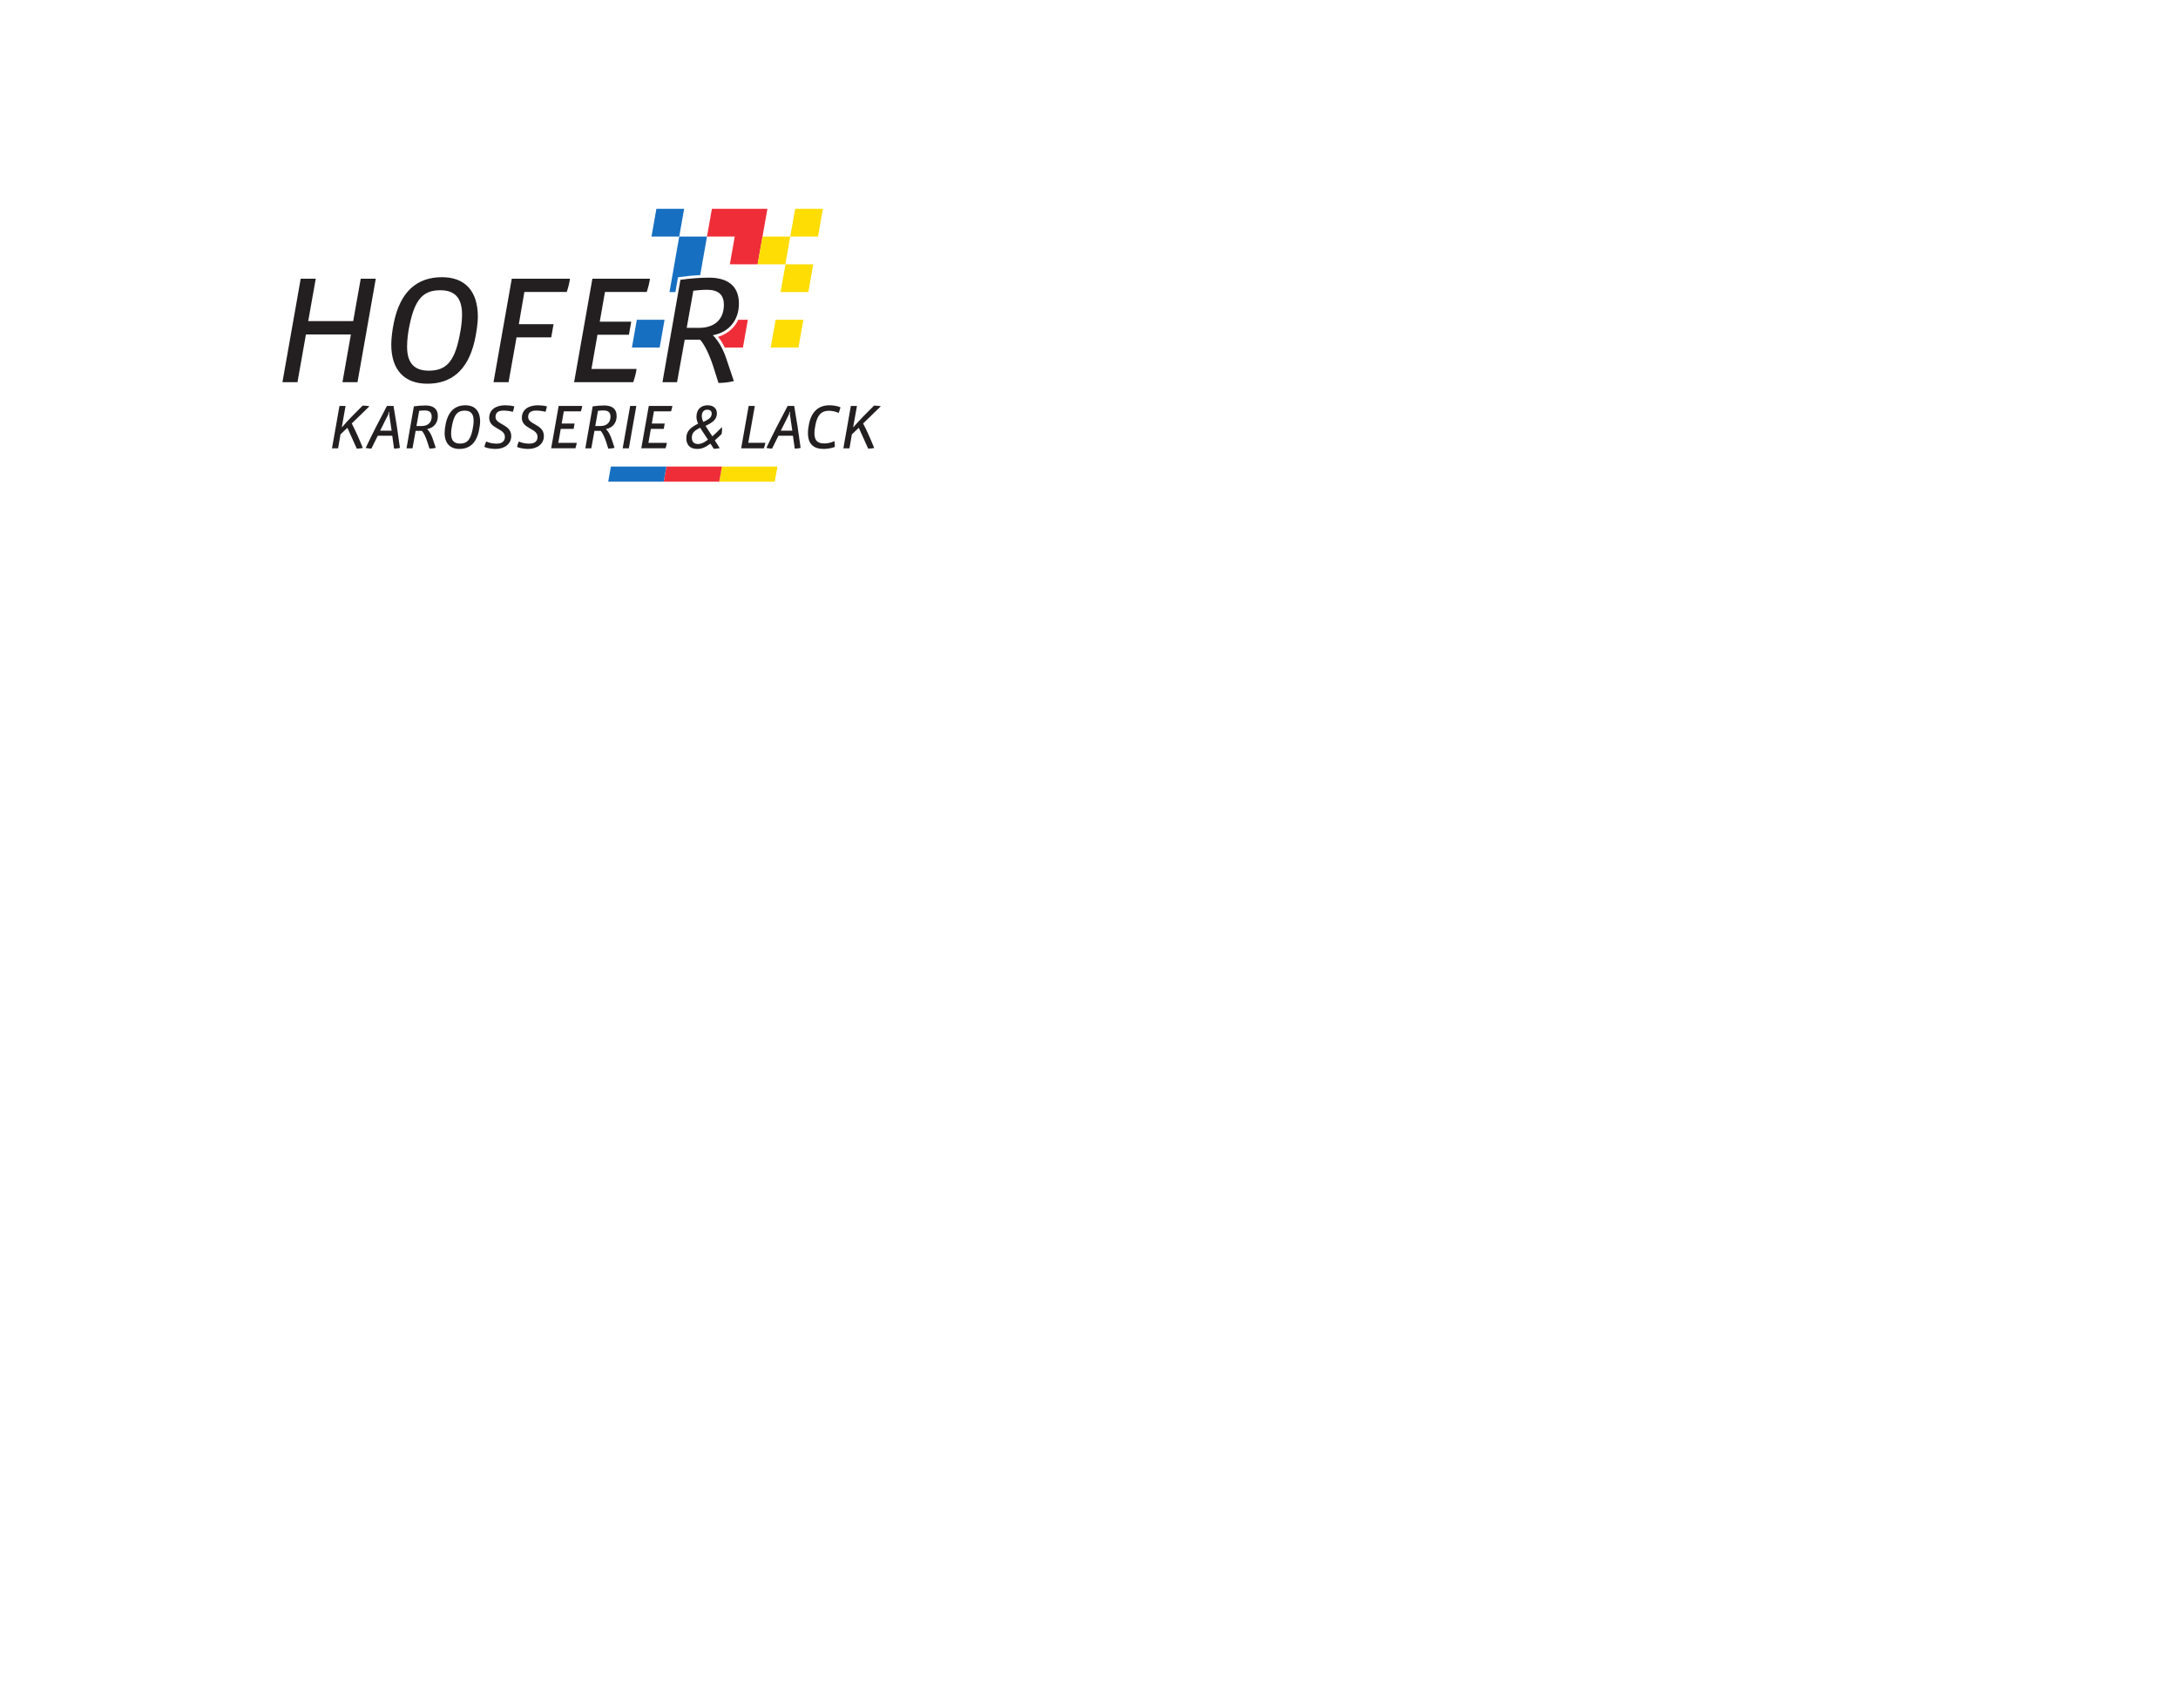
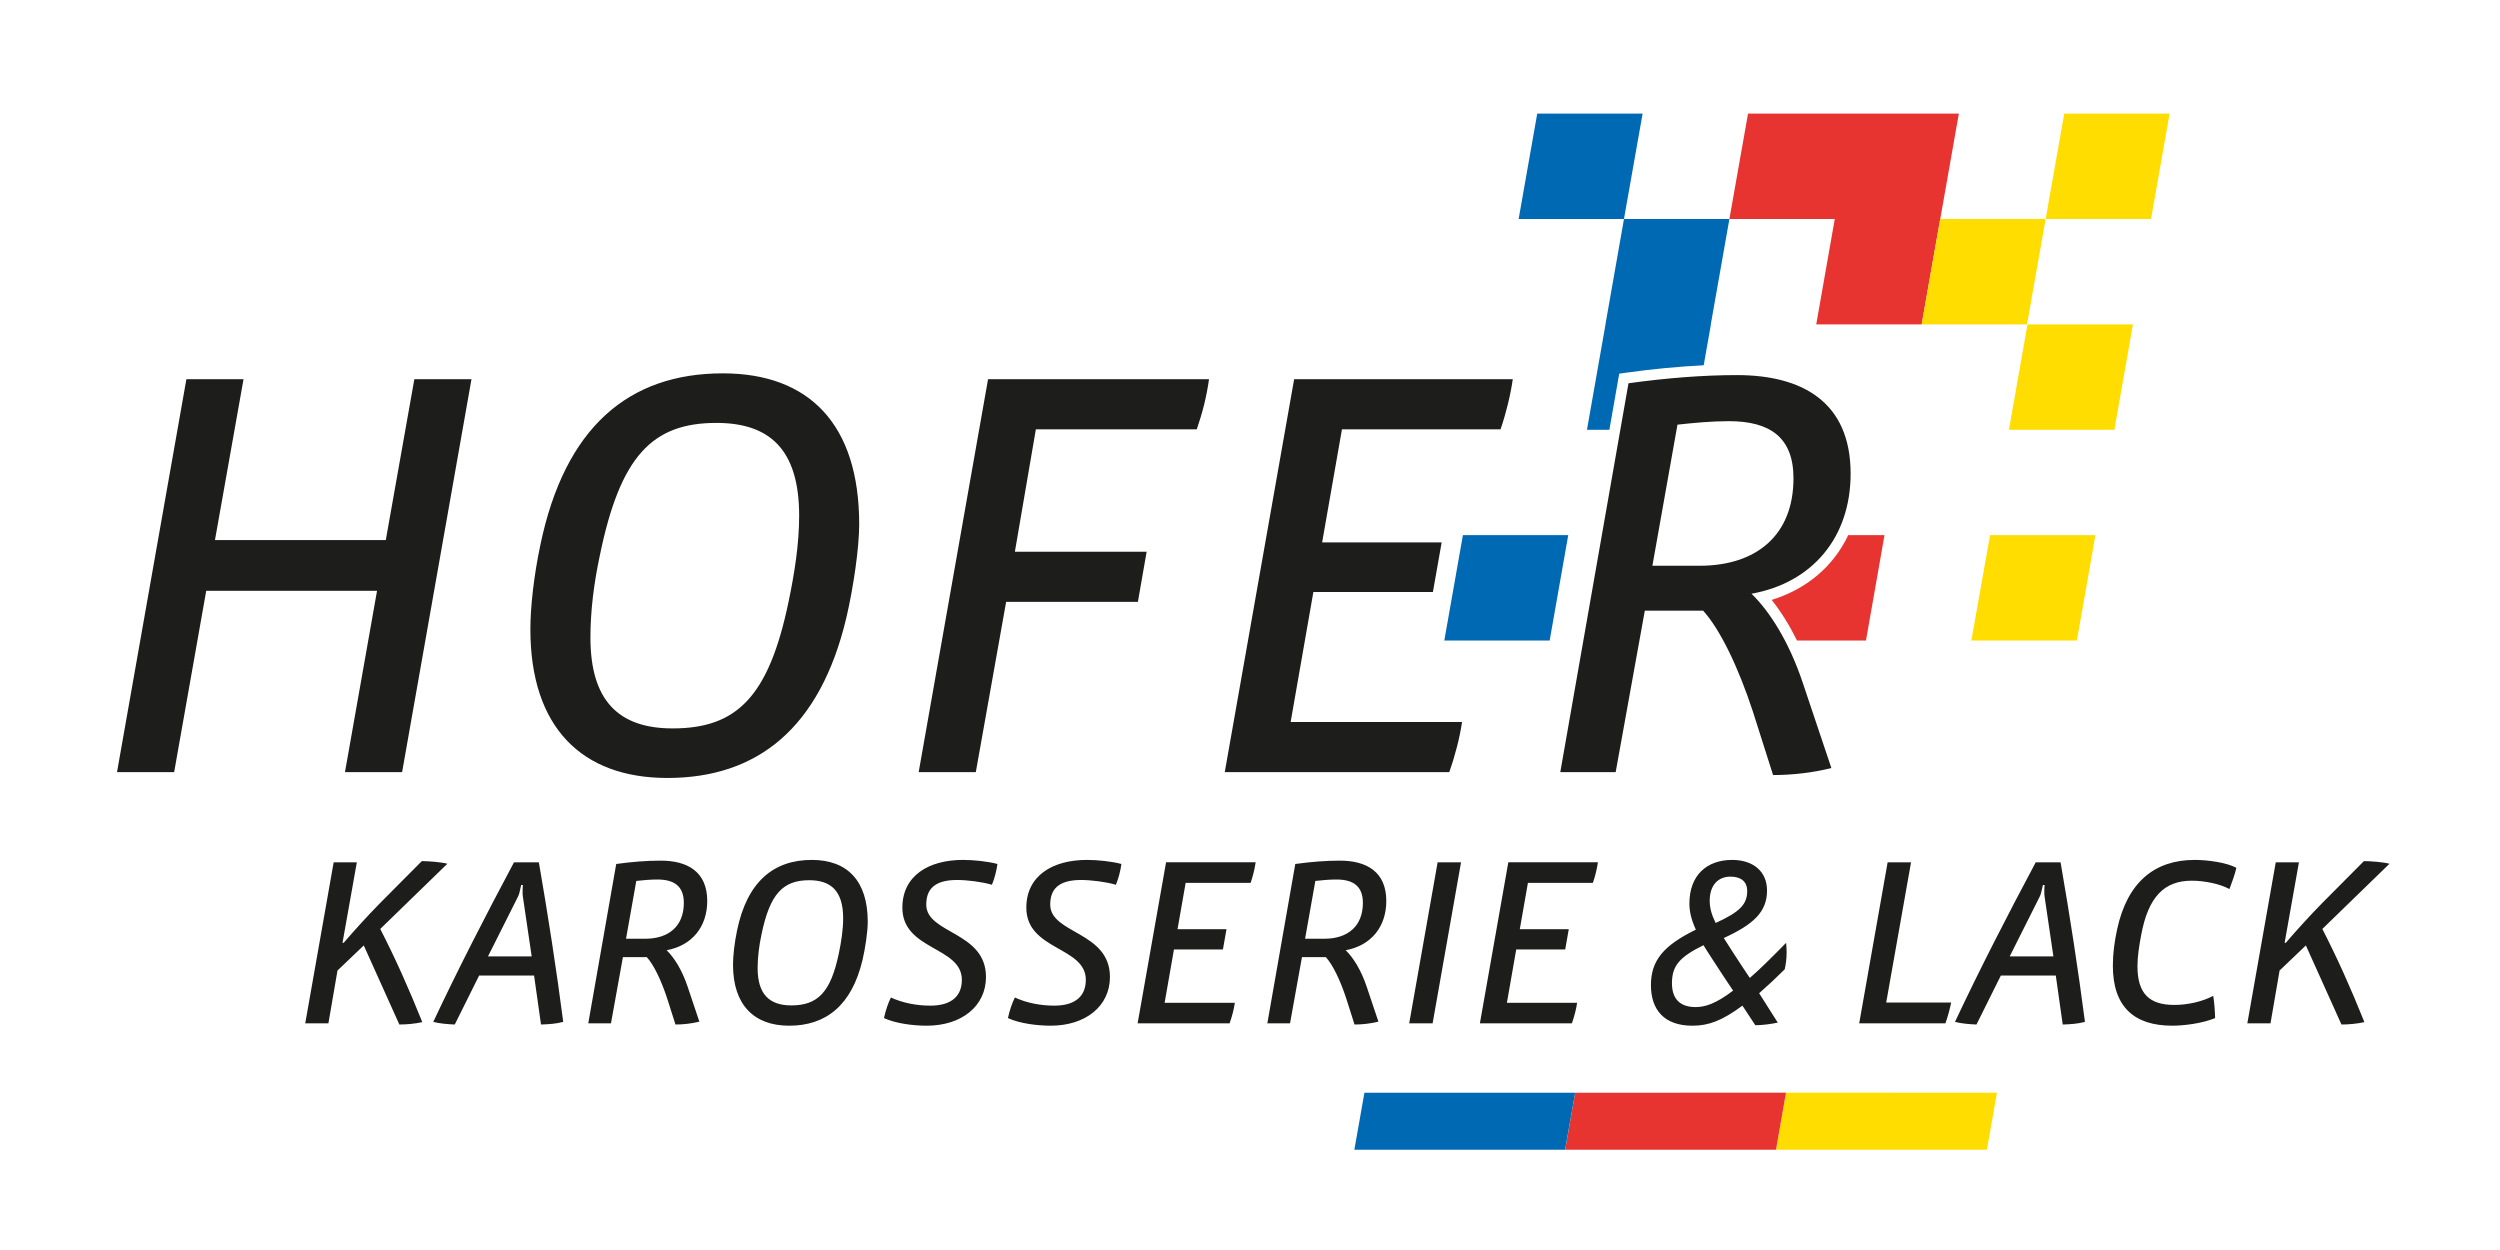
- <svg xmlns="http://www.w3.org/2000/svg" viewBox="0 0 1431.4 1122.52" height="1122.52" width="1431.4">
+ <svg xmlns="http://www.w3.org/2000/svg" viewBox="0 0 755.905 377.947" height="377.947" width="755.905">
  <defs>
    <clipPath id="a">
-       <path d="M0 841.89h1073.552V0H0z" />
-     </clipPath>
-     <clipPath id="b">
-       <path d="M0 841.89h1073.552V0H0z" />
+       <path d="M0 283.46h566.929V0H0z" />
    </clipPath>
  </defs>
-   <g clip-path="url(#a)" transform="matrix(1.33333 0 0 -1.33333 0 1122.52)">
-     <path d="M363.906 684.226c-1.913-4.024-5.355-6.987-9.942-8.406 1.2-1.494 2.31-3.282 3.296-5.274h8.945l2.405 13.68z" fill="#ef2d38" />
-     <path d="M403.203 725.262h-13.677l2.416 13.675h13.672z" fill="#fddd04" />
-     <path d="M364.577 738.937H350.9l-2.419-13.675h13.676l-2.405-13.68h13.681l2.412 13.68h.003l2.412 13.675z" fill="#ef2d38" />
-     <path d="M334.798 725.262h-13.671l2.414 13.675h13.677zM332.903 697.896l1.103 6.285.175 1.005 1.011.14c3.494.484 6.815.792 9.953.948l.94 5.308h-.018l2.414 13.68H334.8l-2.406-13.68h.011l-2.41-13.686z" fill="#176fc1" />
-     <path d="M387.108 711.582h-13.674l2.405 13.68h13.683zM398.448 697.901H384.76l2.412 13.681h13.682z" fill="#fddd04" />
-     <path d="M325.153 670.548H311.48l2.414 13.677h13.671z" fill="#176fc1" />
-     <path d="M393.575 670.548h-13.688l2.423 13.677h13.677zM369.513 611.862v.001h-13.677l-1.306-7.404H381.9l1.305 7.403z" fill="#fddd04" />
-     <path d="M342.152 611.863h-13.684l-1.305-7.404h27.364l1.302 7.404z" fill="#ef2d38" />
-     <path d="M314.783 611.862H301.112l-1.307-7.403H327.157l1.307 7.403z" fill="#176fc1" />
-   </g>
-   <g clip-path="url(#b)" transform="matrix(1.33333 0 0 -1.33333 0 1122.52)">
-     <path d="M173.38 633.115c1.952-3.813 3.626-7.534 5.456-12.092-.96-.217-2.078-.31-2.977-.31l-4.62 10.263-3.41-3.256-1.179-6.852h-3.007l3.69 20.898h3.007l-1.86-10.449h.155a108.45 108.45 0 0 0 4.713 5.147l5.426 5.457c.806 0 2.511-.124 3.317-.34zM191.886 637.332c-.03.248-.03.341-.03.527 0 .248 0 .528.03.961h-.217c-.186-.899-.279-1.24-.403-1.488l-3.907-7.782h5.674zm2.356-16.619l-.899 6.356h-7.13l-3.164-6.356c-.837.031-1.984.124-2.79.341 3.162 6.728 6.76 13.736 10.48 20.712h3.224c1.178-6.79 2.295-13.984 3.163-20.712-.93-.248-1.86-.31-2.884-.341M209.338 639.534c-.899 0-1.892-.093-2.729-.186l-1.333-7.503h2.512c3.007 0 4.991 1.612 4.991 4.65 0 2.17-1.24 3.039-3.44 3.039m1.208-9.178c.992-.961 2.016-2.604 2.73-4.743l1.518-4.528a13.05 13.05 0 0 0-3.1-.372l-1.086 3.41c-.775 2.358-1.736 4.342-2.635 5.334h-3.1l-1.55-8.59h-2.947l3.628 20.682c2.016.279 3.97.435 5.767.435 3.473 0 6.046-1.427 6.046-5.241 0-3.38-2.015-5.797-5.27-6.387M229.055 639.44c-3.411 0-5.116-1.767-6.201-7.069-.31-1.457-.496-2.914-.496-4.34 0-3.319 1.457-4.838 4.37-4.838 3.412 0 5.118 1.675 6.172 6.76.31 1.488.558 3.038.558 4.557 0 3.566-1.612 4.93-4.403 4.93m6.915-10.355c-1.396-5.892-4.745-8.527-9.52-8.527-4.558 0-7.286 2.697-7.286 7.906 0 1.178.186 2.853.527 4.465 1.302 6.294 4.713 9.147 9.705 9.147 4.589 0 7.255-2.698 7.255-8.03 0-1.24-.31-3.38-.681-4.96M252.77 638.852c-1.24.372-3.225.62-4.526.62-3.008 0-4-1.271-4-3.193 0-3.814 7.751-3.473 7.751-9.395 0-3.783-3.163-6.325-7.689-6.325-1.706 0-4.031.278-5.551.992.218.992.528 1.922.9 2.666 1.55-.713 3.348-1.054 5.116-1.054 2.853 0 4.093 1.334 4.093 3.349 0 4.34-7.721 3.814-7.721 9.363 0 4.155 3.411 6.202 7.876 6.202 1.333 0 3.193-.186 4.464-.528a11.539 11.539 0 0 0-.713-2.697M268.859 638.852c-1.24.372-3.225.62-4.526.62-3.008 0-4-1.271-4-3.193 0-3.814 7.75-3.473 7.75-9.395 0-3.783-3.162-6.325-7.688-6.325-1.706 0-4.031.278-5.551.992.218.992.528 1.922.9 2.666 1.55-.713 3.348-1.054 5.116-1.054 2.853 0 4.093 1.334 4.093 3.349 0 4.34-7.721 3.814-7.721 9.363 0 4.155 3.41 6.202 7.876 6.202 1.333 0 3.193-.186 4.464-.528a11.539 11.539 0 0 0-.713-2.697M286.343 639.1h-8.434l-1.054-6.015h6.356l-.465-2.635h-6.356l-1.209-6.915h9.116a14.581 14.581 0 0 0-.683-2.666h-11.937l3.69 20.898h11.627a15.208 15.208 0 0 0-.65-2.667M297.471 639.534c-.899 0-1.892-.093-2.729-.186l-1.333-7.503h2.512c3.007 0 4.991 1.612 4.991 4.65 0 2.17-1.24 3.039-3.44 3.039m1.208-9.178c.992-.961 2.015-2.604 2.728-4.743l1.52-4.528a13.055 13.055 0 0 0-3.1-.372l-1.086 3.41c-.775 2.358-1.736 4.342-2.635 5.334h-3.1l-1.55-8.59h-2.947l3.628 20.682c2.016.279 3.97.435 5.767.435 3.472 0 6.046-1.427 6.046-5.241 0-3.38-2.016-5.797-5.27-6.387M309.963 620.868h-3.04l3.69 20.898h3.039zM330.766 639.1h-8.434l-1.054-6.015h6.357l-.465-2.635h-6.357l-1.21-6.915h9.116a14.496 14.496 0 0 0-.682-2.666H316.1l3.689 20.898h11.629a15.3 15.3 0 0 0-.652-2.667M348.621 639.906c-1.61 0-2.697-1.116-2.697-3.131 0-.931.248-1.83.775-2.884 3.193 1.457 4.092 2.449 4.092 4.155 0 1.24-.836 1.86-2.17 1.86m-3.504-8.9c-3.068-1.518-4.092-2.634-4.092-4.93 0-2.045 1.053-3.1 3.07-3.1 1.24 0 2.635.435 4.868 2.14-1.024 1.489-3.66 5.55-3.846 5.89m10.543-3.13a69.857 69.857 0 0 0-3.318-3.101l2.418-3.814c-.868-.185-2.016-.341-2.914-.341l-1.674 2.543c-2.637-1.954-4.403-2.605-6.48-2.605-3.72 0-5.395 2.109-5.395 5.27 0 3.195 1.642 5.148 5.828 7.195-.619 1.364-.836 2.418-.836 3.38 0 3.689 2.262 5.673 5.55 5.673 2.79 0 4.526-1.55 4.526-3.968 0-2.791-1.767-4.403-5.61-6.17.247-.404 2.292-3.597 3.378-5.178 1.334 1.146 2.851 2.666 4.713 4.558.031-.342.062-.838.062-1.241 0-.775-.094-1.55-.248-2.201M376.522 620.868h-11.193l3.689 20.898h3.039l-3.224-18.2h8.433a21.502 21.502 0 0 0-.744-2.698M389.387 637.332c-.031.248-.031.341-.031.527 0 .248 0 .528.03.961h-.216c-.187-.899-.28-1.24-.404-1.488l-3.906-7.782h5.673zm2.355-16.619l-.898 6.356h-7.131l-3.164-6.356c-.836.031-1.984.124-2.79.341 3.163 6.728 6.759 13.736 10.48 20.712h3.224c1.18-6.79 2.295-13.984 3.164-20.712-.931-.248-1.861-.31-2.885-.341M413.38 638.293c-1.24.682-3.255 1.085-4.897 1.085-3.504 0-5.643-2.015-6.573-7.13-.248-1.333-.467-2.666-.467-3.97 0-3.566 1.55-5.023 4.776-5.023 1.705 0 3.598.403 5.055 1.178.154-.93.216-1.89.248-2.883-1.614-.682-4.032-.992-5.551-.992-4.992 0-7.721 2.48-7.721 7.782 0 1.613.217 3.194.559 4.744 1.334 6.17 4.929 8.993 10.047 8.993 1.828 0 4.216-.372 5.425-1.024-.187-.837-.558-1.86-.9-2.76M425.44 633.115c1.953-3.813 3.627-7.534 5.457-12.092-.961-.217-2.078-.31-2.977-.31l-4.62 10.263-3.411-3.256-1.178-6.852h-3.007l3.689 20.898h3.008l-1.86-10.449h.155a108.987 108.987 0 0 0 4.713 5.147l5.426 5.457c.806 0 2.51-.124 3.318-.34zM176.216 653.469H168.8l4.162 23.533h-22.17l-4.162-23.533h-7.416l9.005 51h7.415l-3.708-20.884h22.17l3.709 20.884h7.415zM217.001 698.794c-8.323 0-12.485-4.313-15.134-17.252-.755-3.557-1.21-7.113-1.21-10.594 0-8.096 3.556-11.804 10.67-11.804 8.323 0 12.485 4.086 15.058 16.496.757 3.632 1.362 7.415 1.362 11.123 0 8.702-3.936 12.03-10.746 12.03m16.874-25.272c-3.405-14.377-11.577-20.81-23.23-20.81-11.123 0-17.782 6.584-17.782 19.296 0 2.876.454 6.962 1.286 10.897 3.178 15.36 11.502 22.322 23.685 22.322 11.198 0 17.706-6.583 17.706-19.598 0-3.027-.757-8.248-1.665-12.107M279.353 697.962h-20.884l-2.724-15.891h17.101l-1.135-6.507H254.61l-3.935-22.095h-7.416l9.005 51h28.678c-.302-2.194-.832-4.313-1.589-6.507M318.778 697.962h-20.583l-2.573-14.68h15.513l-1.134-6.432h-15.514l-2.95-16.874h22.247c-.303-2.043-.907-4.39-1.664-6.507h-29.134l9.004 51h28.377c-.302-2.118-.907-4.54-1.589-6.507M348.4 699.021c-2.194 0-4.616-.227-6.659-.454l-3.254-18.312h6.13c7.34 0 12.181 3.935 12.181 11.35 0 5.297-3.026 7.416-8.398 7.416m2.951-22.398c2.421-2.346 4.918-6.356 6.658-11.577l3.708-11.047c-2.42-.606-5.07-.909-7.567-.909l-2.647 8.324c-1.893 5.751-4.239 10.593-6.433 13.015h-7.566l-3.784-20.96h-7.188l8.852 50.47c4.92.682 9.686 1.06 14.075 1.06 8.475 0 14.755-3.481 14.755-12.788 0-8.248-4.918-14.15-12.863-15.588" fill="#231f20" />
+   <g clip-path="url(#a)" transform="matrix(1.33333 0 0 -1.33333 0 377.947)">
+     <path d="M419.13 162.103c-3.342-7.031-9.356-12.208-17.37-14.688 2.096-2.61 4.034-5.734 5.759-9.214h15.629l4.202 23.902z" fill="#e73431" />
+     <path d="M487.792 233.803h-23.897l4.221 23.894h23.89z" fill="#fd0" />
+     <path d="M420.303 257.697h-23.897l-4.227-23.894h23.896l-4.202-23.9h23.904l4.214 23.9h.005l4.215 23.894z" fill="#e73431" />
+     <path d="M368.27 233.803h-23.886l4.218 23.894h23.897zM364.96 185.99l1.928 10.98.306 1.756 1.766.245a198.848 198.848 0 0 0 17.39 1.657l1.642 9.274h-.03l4.218 23.9h-23.906l-4.204-23.9h.019l-4.212-23.913z" fill="#0069b4" />
+     <path d="M459.67 209.901H435.78l4.202 23.902h23.908zM479.484 185.998h-23.916l4.214 23.904h23.906z" fill="#fd0" />
+     <path d="M351.42 138.204h-23.893l4.218 23.897h23.887z" fill="#0069b4" />
+     <path d="M470.97 138.204h-23.916l4.233 23.897h23.897zM428.926 35.665v.002H405.03l-2.282-12.937h47.825l2.28 12.935z" fill="#fd0" />
+     <path d="M381.12 35.667v-.002h-23.908L354.93 22.73h47.812l2.275 12.937z" fill="#e73431" />
+     <path d="M333.3 35.665h-23.887L307.13 22.73h47.789l2.285 12.935z" fill="#0069b4" />
+     <path d="M86.231 72.8c3.412-6.662 6.337-13.164 9.535-21.128-1.679-.38-3.63-.542-5.202-.542l-8.072 17.933-5.958-5.69-2.06-11.971H69.22l6.447 36.513h5.254l-3.25-18.257h.271a189.687 189.687 0 0 0 8.235 8.994l9.48 9.534c1.41 0 4.388-.216 5.796-.596zM118.568 80.168c-.054.433-.054.596-.054.92 0 .434 0 .923.054 1.68h-.38c-.324-1.572-.487-2.167-.703-2.6l-6.827-13.598h9.914zm4.117-29.038l-1.571 11.105h-12.46l-5.526-11.105c-1.463.054-3.467.217-4.875.596 5.524 11.755 11.809 24 18.31 36.189h5.634c2.058-11.864 4.01-24.434 5.527-36.189-1.625-.434-3.252-.542-5.04-.596M149.061 84.015c-1.571 0-3.306-.163-4.768-.325l-2.329-13.11h4.389c5.254 0 8.72 2.817 8.72 8.124 0 3.794-2.166 5.31-6.012 5.31m2.112-16.035c1.734-1.68 3.523-4.55 4.769-8.288l2.654-7.911a22.772 22.772 0 0 0-5.418-.651l-1.896 5.96c-1.354 4.118-3.033 7.585-4.604 9.319h-5.419L138.551 51.4h-5.147l6.339 36.135c3.522.487 6.935.759 10.076.759 6.069 0 10.564-2.493 10.564-9.157 0-5.904-3.521-10.13-9.21-11.16M183.51 83.852c-5.96 0-8.938-3.088-10.834-12.352-.541-2.545-.866-5.091-.866-7.585 0-5.796 2.544-8.451 7.636-8.451 5.96 0 8.941 2.927 10.782 11.812.542 2.599.975 5.307.975 7.962 0 6.23-2.816 8.614-7.693 8.614m12.082-18.093c-2.439-10.295-8.29-14.9-16.632-14.9-7.966 0-12.732 4.714-12.732 13.815 0 2.058.325 4.985.921 7.8 2.275 10.999 8.235 15.983 16.957 15.983 8.018 0 12.676-4.713 12.676-14.032 0-2.166-.54-5.903-1.19-8.666M224.947 82.822c-2.167.65-5.635 1.084-7.908 1.084-5.256 0-6.989-2.22-6.989-5.579 0-6.664 13.543-6.068 13.543-16.416 0-6.61-5.527-11.05-13.435-11.05-2.98 0-7.043.484-9.699 1.732.381 1.734.923 3.358 1.573 4.66 2.708-1.247 5.85-1.843 8.94-1.843 4.984 0 7.15 2.331 7.15 5.851 0 7.583-13.49 6.665-13.49 16.36 0 7.26 5.96 10.837 13.761 10.837 2.33 0 5.58-.325 7.8-.923a20.179 20.179 0 0 0-1.246-4.713M253.059 82.822c-2.167.65-5.635 1.084-7.908 1.084-5.256 0-6.99-2.22-6.99-5.579 0-6.664 13.544-6.068 13.544-16.416 0-6.61-5.527-11.05-13.435-11.05-2.981 0-7.043.484-9.7 1.732.382 1.734.924 3.358 1.574 4.66 2.708-1.247 5.85-1.843 8.939-1.843 4.985 0 7.15 2.331 7.15 5.851 0 7.583-13.49 6.665-13.49 16.36 0 7.26 5.96 10.837 13.762 10.837 2.329 0 5.579-.325 7.8-.923a20.179 20.179 0 0 0-1.246-4.713M283.608 83.256h-14.736l-1.842-10.51h11.106l-.813-4.603h-11.105l-2.113-12.083h15.928c-.217-1.462-.65-3.142-1.193-4.658h-20.857l6.447 36.514h20.315a26.559 26.559 0 0 0-1.137-4.66M303.051 84.015c-1.57 0-3.306-.163-4.768-.325l-2.329-13.11h4.39c5.254 0 8.72 2.817 8.72 8.124 0 3.794-2.166 5.31-6.012 5.31m2.112-16.035c1.734-1.68 3.52-4.55 4.767-8.288l2.656-7.911a22.776 22.776 0 0 0-5.417-.651l-1.897 5.96c-1.354 4.118-3.033 7.585-4.604 9.319h-5.42L292.543 51.4h-5.147l6.339 36.135c3.522.487 6.935.759 10.076.759 6.067 0 10.564-2.493 10.564-9.157 0-5.904-3.522-10.13-9.21-11.16M324.878 51.401h-5.31l6.446 36.514h5.31zM361.225 83.256H346.49l-1.842-10.51h11.107l-.812-4.603h-11.107l-2.113-12.083h15.926c-.215-1.462-.648-3.142-1.19-4.658H335.6l6.445 36.514h20.32a26.741 26.741 0 0 0-1.14-4.66M392.424 84.665c-2.815 0-4.712-1.95-4.712-5.47 0-1.628.433-3.199 1.354-5.04 5.579 2.545 7.15 4.28 7.15 7.26 0 2.166-1.461 3.25-3.792 3.25m-6.122-15.549c-5.361-2.654-7.15-4.604-7.15-8.614 0-3.575 1.84-5.417 5.362-5.417 2.167 0 4.606.76 8.507 3.737-1.79 2.603-6.394 9.697-6.72 10.294m18.422-5.47a121.62 121.62 0 0 0-5.798-5.419l4.225-6.665c-1.516-.323-3.522-.595-5.091-.595l-2.925 4.443c-4.608-3.414-7.693-4.552-11.324-4.552-6.5 0-9.425 3.686-9.425 9.21 0 5.581 2.869 8.993 10.183 12.571-1.081 2.382-1.46 4.224-1.46 5.905 0 6.445 3.952 9.912 9.695 9.912 4.877 0 7.91-2.708 7.91-6.933 0-4.877-3.087-7.693-9.804-10.78.433-.706 4.007-6.285 5.904-9.048 2.33 2.002 4.98 4.658 8.235 7.964.054-.598.108-1.464.108-2.168 0-1.354-.164-2.709-.433-3.846M441.173 51.401h-19.557l6.446 36.514h5.309l-5.633-31.802h14.735a37.59 37.59 0 0 0-1.3-4.712M463.651 80.168c-.054.433-.054.596-.054.92 0 .434 0 .923.055 1.68h-.38c-.327-1.572-.488-2.167-.706-2.6l-6.825-13.598h9.912zm4.115-29.038l-1.569 11.105h-12.46L448.21 51.13c-1.46.054-3.467.217-4.873.596 5.524 11.755 11.808 24 18.31 36.189h5.633c2.062-11.864 4.01-24.434 5.529-36.189-1.627-.434-3.252-.542-5.041-.596M505.575 81.848c-2.167 1.19-5.689 1.896-8.558 1.896-6.122 0-9.86-3.521-11.485-12.46-.433-2.33-.816-4.66-.816-6.935 0-6.23 2.71-8.776 8.345-8.776 2.98 0 6.288.704 8.833 2.058.27-1.625.378-3.304.434-5.038-2.82-1.191-7.045-1.732-9.7-1.732-8.721 0-13.49 4.333-13.49 13.596 0 2.819.379 5.58.977 8.289 2.33 10.78 8.612 15.71 17.555 15.71 3.194 0 7.366-.648 9.479-1.788-.327-1.462-.975-3.25-1.573-4.82M526.645 72.8c3.412-6.662 6.337-13.164 9.535-21.128-1.679-.38-3.631-.542-5.202-.542l-8.07 17.933-5.962-5.69-2.058-11.971h-5.254l6.445 36.513h5.256l-3.248-18.257h.269a190.763 190.763 0 0 0 8.235 8.994l9.48 9.534c1.409 0 4.388-.216 5.798-.596zM91.187 108.362H78.23l7.272 41.12H46.765l-7.272-41.12H26.535l15.734 89.11h12.956l-6.479-36.489h38.74l6.477 36.49h12.956zM162.45 187.557c-14.542 0-21.814-7.536-26.443-30.144-1.32-6.214-2.114-12.428-2.114-18.51 0-14.146 6.213-20.625 18.641-20.625 14.543 0 21.815 7.14 26.311 28.823 1.322 6.346 2.38 12.956 2.38 19.435 0 15.205-6.876 21.021-18.775 21.021m29.483-44.158c-5.949-25.12-20.228-36.359-40.589-36.359-19.434 0-31.069 11.502-31.069 33.713 0 5.025.793 12.165 2.247 19.04 5.552 26.84 20.097 39.002 41.383 39.002 19.566 0 30.937-11.502 30.937-34.242 0-5.289-1.322-14.412-2.909-21.154M271.394 186.104h-36.49l-4.759-27.766h29.88l-1.984-11.37h-29.879l-6.876-38.604H208.33l15.734 89.109h50.107c-.527-3.833-1.453-7.536-2.776-11.37M340.28 186.104h-35.963l-4.495-25.65h27.105l-1.982-11.238h-27.107l-5.157-29.483h38.873c-.529-3.57-1.585-7.67-2.907-11.37h-50.905l15.733 89.11h49.581c-.527-3.701-1.584-7.932-2.776-11.37M392.038 187.954c-3.833 0-8.065-.397-11.635-.793l-5.686-31.996h10.709c12.825 0 21.285 6.875 21.285 19.831 0 9.255-5.287 12.958-14.673 12.958m5.156-39.135c4.23-4.099 8.593-11.105 11.633-20.228l6.479-19.302c-4.23-1.059-8.858-1.588-13.221-1.588l-4.625 14.544c-3.308 10.048-7.407 18.508-11.24 22.74H373l-6.612-36.622h-12.56l15.468 88.184c8.594 1.192 16.924 1.852 24.592 1.852 14.808 0 25.78-6.082 25.78-22.344 0-14.412-8.592-24.724-22.474-27.236" fill="#1d1d1b" />
  </g>
</svg>
